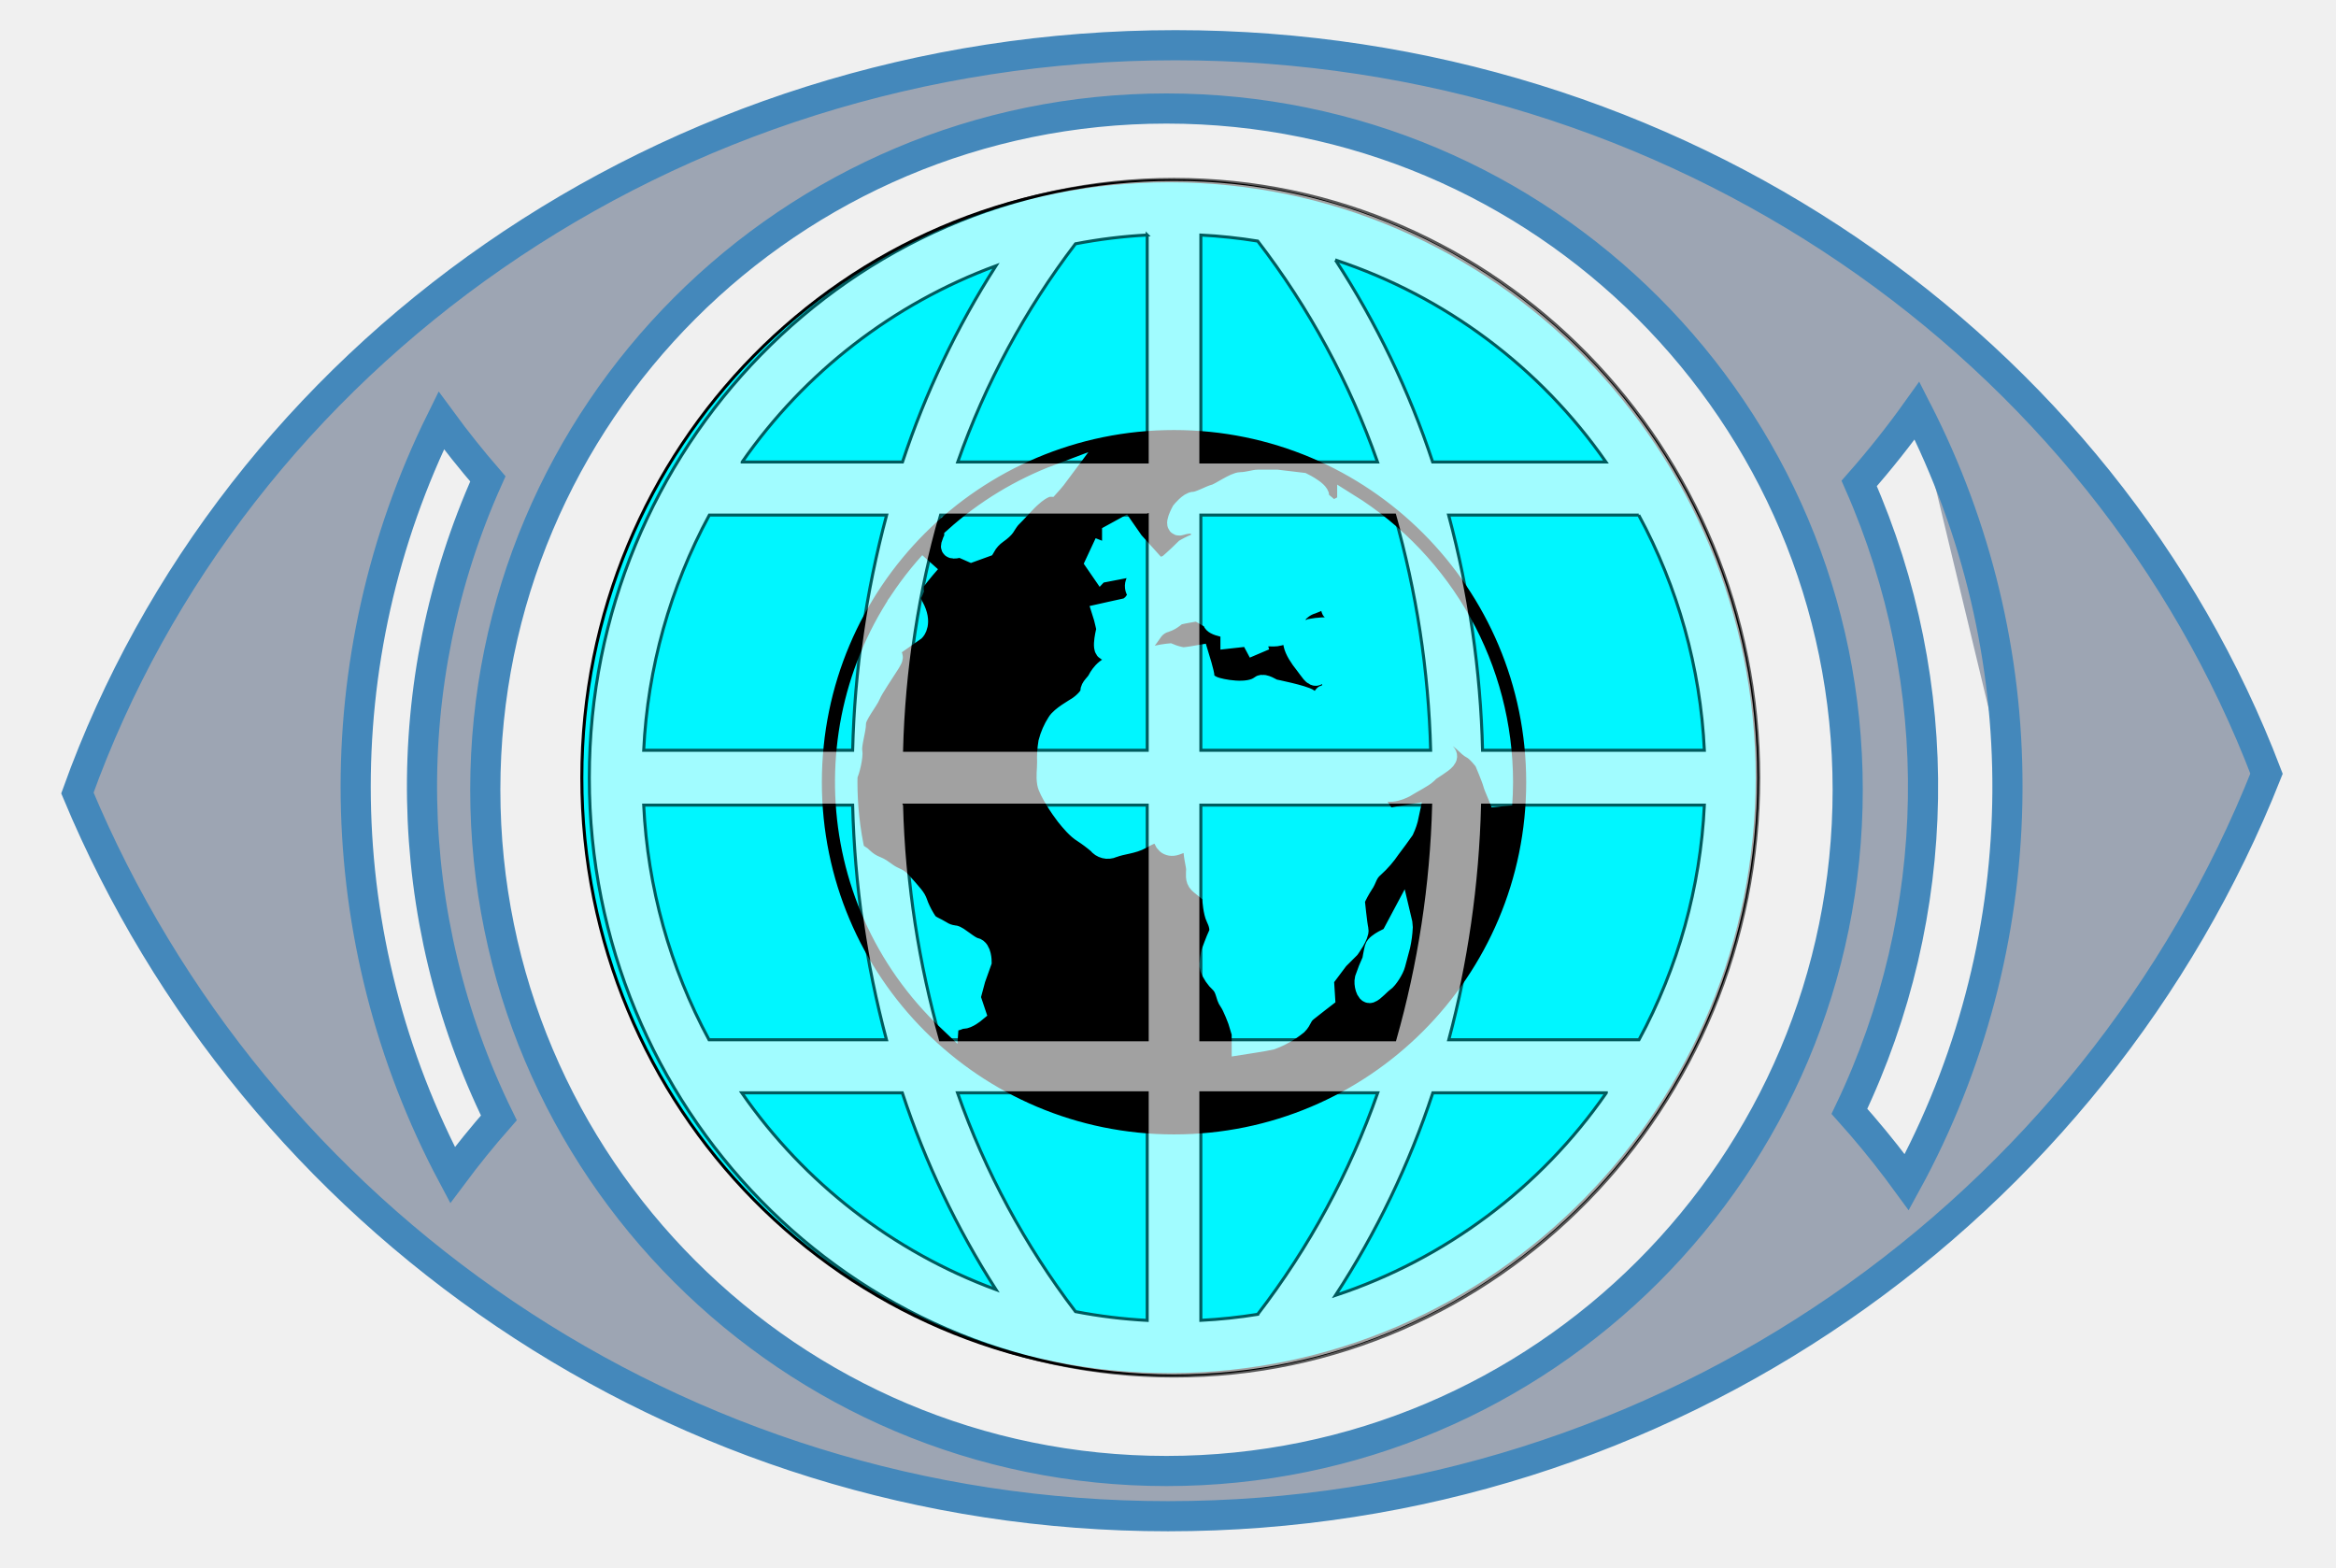
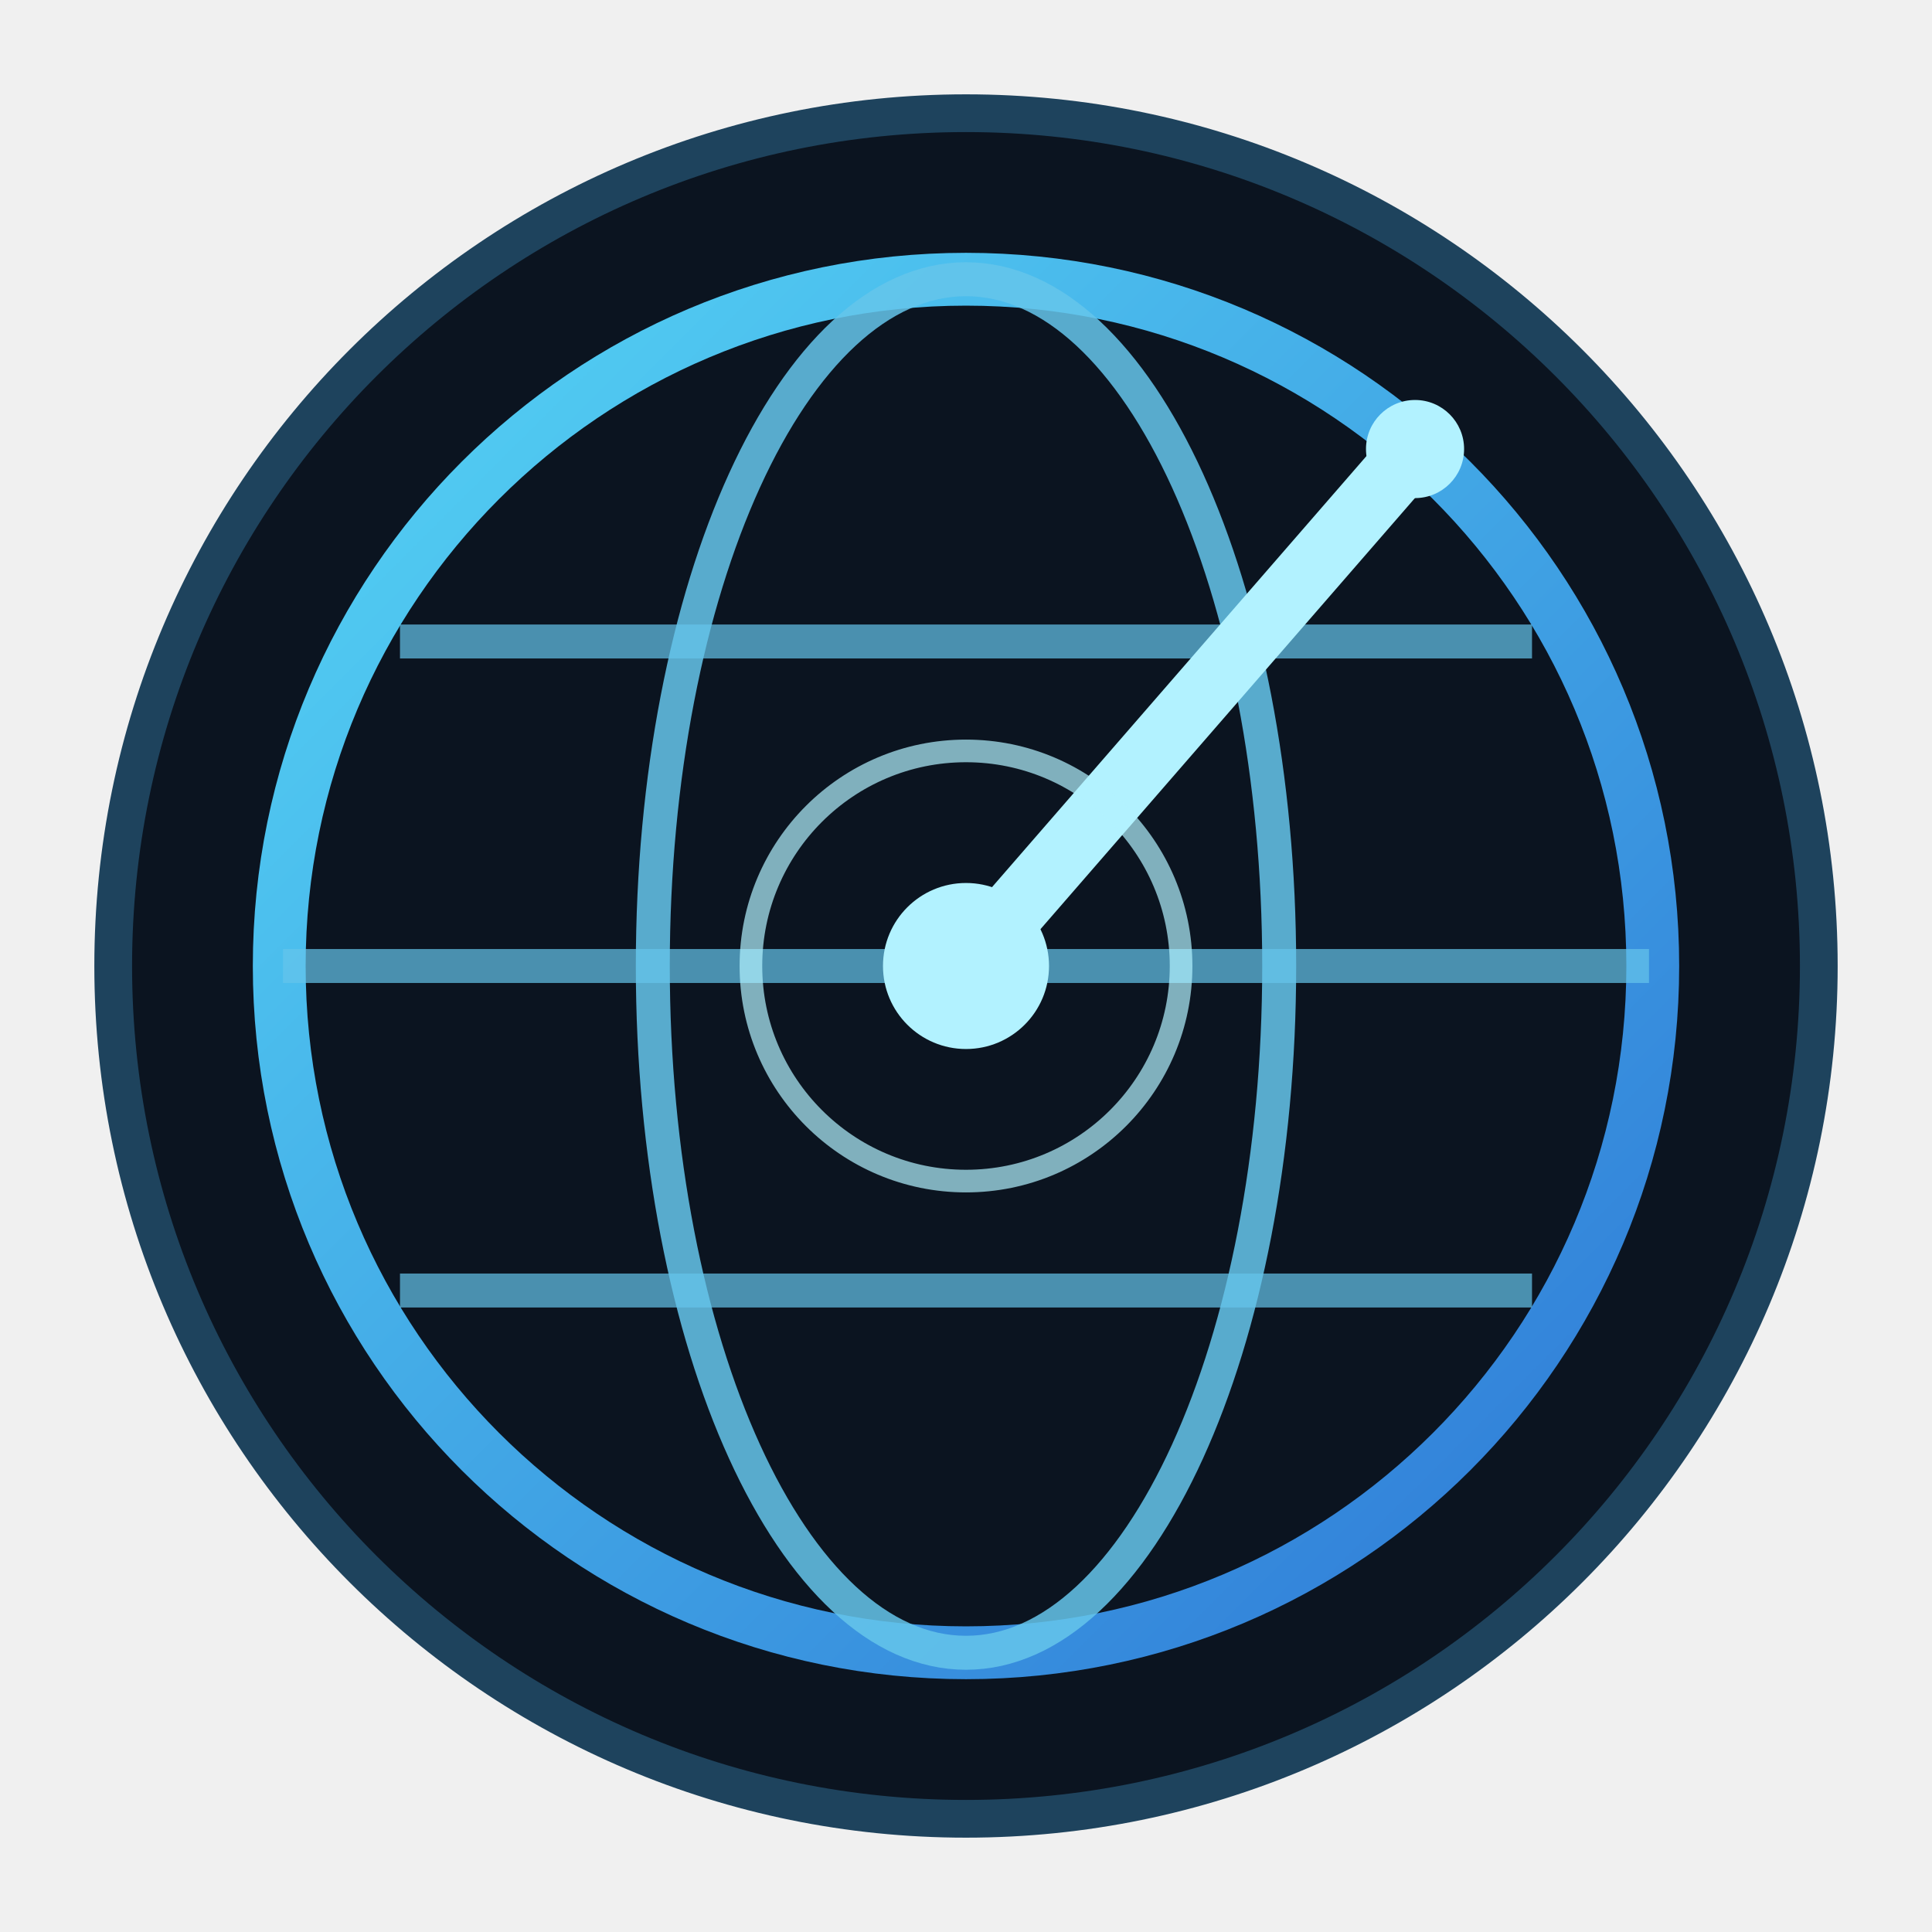
- <svg xmlns="http://www.w3.org/2000/svg" viewBox="180 120 775 520" role="img" aria-labelledby="logo-title">
+ <svg xmlns="http://www.w3.org/2000/svg" viewBox="0 0 512 512" role="img" aria-labelledby="title desc">
  <defs>
-     <style>
-       .cls-4 {
-         fill: #fff;
-       }
- 
-       .cls-2, .cls-4 {
-         stroke: #000;
-         stroke-width: 1px;
-       }
- 
-       .cls-1 {
-         fill: #4454727a;
-         stroke: #48b;
-         stroke-width: 10px;
-       }
- 
-       .cls-1, .cls-2, .cls-3, .cls-4 {
-         fill-rule: evenodd;
-       }
- 
-       .cls-2 {
-         fill: #00f6ff;
-       }
- 
-       .cls-3 {
-         stroke: #00f6ff;
-         stroke-linecap: round;
-         stroke-width: 6.99px;
-       }
- 
-       .cls-4 {
-         opacity: 0.63;
-       }
-     </style>
+     <linearGradient id="ocean" x1="0" y1="0" x2="1" y2="1">
+       <stop stop-color="#55d5f5" />
+       <stop offset="1" stop-color="#2e78d6" />
+     </linearGradient>
  </defs>
-   <path id="outer_eye" class="cls-1" d="M567.5,623c-163.183,0-303.026-99.084-361.823-239.922C257.508,238.76,401.037,135,570,135c166.451,0,308.222,100.7,361.954,241.667C874.771,520.905,733.152,623,567.5,623ZM567,156c124.816,0,226,101.184,226,226S691.816,608,567,608,341,506.816,341,382,442.184,156,567,156ZM816,256.213A272.836,272.836,0,0,1,846,381M793.574,488.677a249.545,249.545,0,0,0,3.239-208.3A303.384,303.384,0,0,0,816,256.213a274.468,274.468,0,0,1-1.516,252.475q-0.927,1.758-1.88,3.5-1.632-2.238-3.306-4.446Q801.826,497.884,793.574,488.677ZM345.5,490.85q-8.055,9.164-15.37,18.966a274.353,274.353,0,0,1-3.748-250.343q7.347,10.012,15.469,19.393A249.512,249.512,0,0,0,345.5,490.85Z" />
-   <path id="inner_eye" class="cls-2" d="M568,179.985c107.678,0,194.968,88.655,194.968,198.015S675.678,576.015,568,576.015,373.032,487.36,373.032,378,460.322,179.985,568,179.985Z" />
-   <path id="globe" class="cls-3" d="M569.5,499.831A120.331,120.331,0,1,1,689.831,379.5,120.33,120.33,0,0,1,569.5,499.831Zm65.1-50.585c1.225-.4,3.268-2.858,4.492-3.677s3.268-4.083,3.675-5.717,1.227-4.495,1.634-6.126a36.015,36.015,0,0,0,.818-6.135,14.639,14.639,0,0,0-.407-2.855l-3.266,6.127s-4.9,2.04-5.315,3.674-0.817,4.088-.817,4.088a61.248,61.248,0,0,0-2.45,6.133C632.554,446.388,633.372,449.66,634.6,449.246ZM461.011,377.072c0.72-1.105,1.928-6.276,1.6-7.894-0.411-2.037,1.225-6.94,1.225-9.392s4.083-7.358,4.9-9.4,4.491-7.349,6.535-10.623-0.4-2.038-2.449-.809,1.225-3.274,2.449-4.086,8.172-5.72,8.172-5.72,2.449-2.454-.409-7.762c-2.211-4.1,0-4.5,0-6.128a2.43,2.43,0,0,0-1.28-.223c2.129-2.952,4.408-5.788,6.811-8.512A108.871,108.871,0,0,0,494.612,458.6a0.454,0.454,0,0,1,.683-0.363c2.043,0.819,2.449-.4,4.085-0.4s4.086-2.043,4.086-2.043l-1.641-4.9,1.641-6.126,2.041-5.717s0-4.095-2.041-4.5-5.722-4.081-6.946-4.081a10.018,10.018,0,0,1-4.491-1.636c-1.227-.813-3.677-1.634-4.5-2.857a31.144,31.144,0,0,1-2.858-5.314c-0.816-2.039-.409-2.039-3.681-5.715s-2.452-2.863-4.9-4.093-3.265-2.443-5.308-3.263a13.378,13.378,0,0,1-4.5-2.857,4.884,4.884,0,0,0-2.711-1.519,110.041,110.041,0,0,1-2.595-23.808C460.98,378.618,461,377.84,461.011,377.072Zm35.743-78.7a13.8,13.8,0,0,0-1.051,2.589c-0.408,1.638,2.864.416,2.864,0.416L502.239,303l4.5-1.631a13.741,13.741,0,0,1,4.083-4.5c2.857-2.043,2.454-2.452,3.677-4.084s0-.006,5.314-5.732,8.167-5.718,8.167-5.718,1.915-2.1,3.244-3.895A108.986,108.986,0,0,0,496.754,298.368Zm41.024,56.1c-1.224.82-5.715,3.272-6.944,5.315a22.681,22.681,0,0,0-2.859,6.535,31.042,31.042,0,0,0-.408,6.538c0,2.854-.41,4.5,0,6.949s4.5,8.568,6.128,10.623c1.63,2.038,3.674,4.483,5.719,5.713a47.235,47.235,0,0,1,4.9,3.674,4.03,4.03,0,0,0,4.9,1.223c3.272-1.223,6.538-1.223,9.4-2.853s7.353-3.685,7.353-1.231,1.632,4.084,4.082,3.272,6.539-2.858,6.13,0S577,406.764,577,408.4s-0.4,3.265.818,4.495,4.5,3.265,4.5,4.49,0.409,5.311,1.229,6.946,1.639,4.08.823,5.724-2.434,6.123-2.434,6.123-0.779,3.676-.37,4.9a12.683,12.683,0,0,0,3.332,4.906c2.043,2.042,1.771,4.492,2.994,6.124s2.993,6.539,2.993,6.539l1.236,4.088v3.677s7.966-1.231,9.591-1.64a30.673,30.673,0,0,0,8.618-4.9c1.636-1.632,1.311-2.856,3.349-4.488s5.762-4.5,5.762-4.5l-0.387-6.126,4.914-6.544,3.684-3.677s3.267-4.484,2.865-6.128c-0.413-1.628-1.231-9.8-1.231-9.8a37.972,37.972,0,0,1,2.863-5.313c1.224-1.634,1.227-3.678,3.679-5.719a33.109,33.109,0,0,0,5.306-6.126c1.229-1.634,3.681-4.9,4.5-6.127a21.871,21.871,0,0,0,1.635-4.894l-7.355,1.216c-2.45-4.082-9.392-13.073-10.621-15.112a37.04,37.04,0,0,1-2.861-7.76c-0.4-1.634-2.445-6.131-2.856-7.356s-3.27-4.908-4.088-6.128-3.675-2.043-5.309-3.268-11.843-3.27-11.843-3.27-3.129-1.991-4.088-1.226c-4.083,3.269-13.48,1.226-15.523.415s-3.269-2.041-3.269-3.272-1.835-7.143-1.835-7.143-3.985.705-5.213,0.705a20.333,20.333,0,0,1-4.442-1.276s-4.055.379-5.693,1.2a61.205,61.205,0,0,1-6.115,2.438,36.488,36.488,0,0,1-4.488.814c-3.671-1.636-6.529,2.45-7.352,4.079s-2.445,2.454-2.445,4.084S539,353.659,537.778,354.471Zm18.191-54.739-3.128-4.5-3.727,2.045V304.5l-3.839-1.5-1.715,3.674,1.685,2.452L549.114,305v4.129l8.478-1.636,3.164-2.449Zm71.15-12.676c-1.669.869-4.808,3.094-6,1.894-1.227-1.218-4.086-3.423-4.086-3.423,2.448-1.636-4.9-5.212-4.9-5.212l-8.576-1.022h-6.125c-1.227,0-3.681.825-5.723,0.825s-6.943,3.583-8.577,3.994-5.314,2.5-6.944,2.5-4.088,3.086-4.088,3.086-2.856,5.218-.4,4.4,5.717-.858,6.122.367,1.227,3.242,1.636,4.471,6.131,1.618,6.131,1.618a18.551,18.551,0,0,1,2.038-3.683c1.227-1.634,2.452-3.675,2.452-3.675s2.044,4.082,2.452,5.3-0.818,4.908-.818,4.908-4.491,2.852-5.716,2.852-8.175-6.126-8.175-6.126a25.4,25.4,0,0,0-4.489,2.043c-2.856,2.861-5.717,5.31-5.717,5.31a17.057,17.057,0,0,0-4.081,2.046c-1.629,1.222-5.138,1.487-6.117,2.854-2.039,2.863.84,4.9,0.84,4.9l-2.408,3.271-1.548,1.225-5.553,1.221-2.751.616c0.4,1.227,1.258,5.105,1.258,5.105s-1.87,6.943,0,6.943c0,0,4.276,1.64,5.5,1.64s2.625,0.4,4.265-1.227a59.861,59.861,0,0,0,5.156-6.538,8.047,8.047,0,0,1,4.49-3.267c2.454-.82,3-2.047,4.231-2.452s6.47-1.229,6.47-1.229,3.709,2.043,4.932,2.861c0.573,0.386-1.393,1.658,6.086,2.907V331.6l3.7-.411-4.207-3.264-0.44-.1-4.778-4.8-0.419-3.672s4.861,2.862,6.493,3.672a43.671,43.671,0,0,1,4.81,3.272l1.783,5.719,2.4,4.5s-1.87-5.722,0-5.722c0,0,5.158.405,6.381,0a36.253,36.253,0,0,0,5.237-1.632c1.636-.815-0.648-3.68.986-5.721a10.385,10.385,0,0,1,4.981-3.27c1.23-.405,5.35-2.447,5.35-2.447l4.522,0.82c-2.041,1.627-4.486,4.077-2.85,3.676s5.313,1.63,6.949,2.855,0.413,4.087.413,4.087-4.5-.411-7.355-0.815a29.263,29.263,0,0,0-7.351.4l-3.677,2.043s-2.454.816-2.045,2.861,2.045,4.5,3.679,6.535,2.858,4.5,4.085,3.675,5.309-3.265,5.309-3.265a12.784,12.784,0,0,0-.409,4.9,30.6,30.6,0,0,1,.409,4.9s-4.082,0-2.861.822,2.967,3.905,3.681,4.9c4.083,5.717,12.664,18.383,13.482,20.015s0.44,4.126,1.631,5.31c2.454,2.45,7.352,0,8.578-.817s5.311-2.863,6.536-4.082,0.818-.822,3.272-2.454,4.079-2.856,2.859-4.085-3.68-5.725-3.68-5.725c-3.676.825-7.351-1.222-7.351-2.445s-3.269-6.124-3.269-6.124,0.407-.82,3.269.809,5.306,4.908,7.759,4.908,3.678,0.819,6.537,2.453,4.085,3.672,5.719,4.492,4.086,4.086,4.086,4.086,2.447,5.715,2.859,7.358c0.358,1.421,2.277,5.345,2.754,7.132,0.166-2.461.281-4.937,0.281-7.44A108.8,108.8,0,0,0,627.119,287.056ZM548.884,304.5l0.333,0.133-0.333.365v-0.5Z" />
-   <path id="globe_cage" class="cls-4" d="M569.5,576.491c-106.968,0-193.988-89.044-193.988-198.491S462.532,179.509,569.5,179.509,763.488,268.553,763.488,378,676.468,576.491,569.5,576.491ZM578.4,368.9h76.237a314.2,314.2,0,0,0-11.945-78.026H578.4V368.9ZM654.634,387.1H578.4V464.94h64.345A314.251,314.251,0,0,0,654.634,387.1Zm90.813,0H671.861a333.4,333.4,0,0,1-11.206,77.836h63.112A182.117,182.117,0,0,0,745.447,387.1Zm-32.528,95.444H655.363a288.421,288.421,0,0,1-32.3,67.191A177.214,177.214,0,0,0,712.919,482.548Zm-115.67,73.48a263.416,263.416,0,0,0,39.828-73.48H578.4v75.476A173.846,173.846,0,0,0,597.249,556.028ZM560.6,558.036V482.548H497.674a263.837,263.837,0,0,0,39.135,72.575A174.279,174.279,0,0,0,560.6,558.036ZM510.434,547.83a289.038,289.038,0,0,1-31.078-65.282H426.1A177.5,177.5,0,0,0,510.434,547.83Zm-95.208-82.89H474.1A333.353,333.353,0,0,1,462.878,387.1H393.555A182.127,182.127,0,0,0,415.226,464.94ZM393.555,368.9h69.323a333.4,333.4,0,0,1,11.268-78.026H415.332A182.13,182.13,0,0,0,393.555,368.9Zm32.676-95.633h53.185a289.064,289.064,0,0,1,31-65.087A177.487,177.487,0,0,0,426.231,273.263Zm134.372-75.3a174.068,174.068,0,0,0-23.8,2.914,263.8,263.8,0,0,0-39.06,72.384H560.6v-75.3Zm0,92.905H492.051A314.088,314.088,0,0,0,480.106,368.9h80.5V290.87Zm-80.5,96.234A314.1,314.1,0,0,0,492,464.94h68.6V387.1h-80.5ZM578.4,197.977v75.286h58.612a263.412,263.412,0,0,0-39.751-73.289A174.011,174.011,0,0,0,578.4,197.977Zm44.672,8.286a288.6,288.6,0,0,1,32.231,67h57.491A177.213,177.213,0,0,0,623.069,206.263Zm100.6,84.607H660.6A333.3,333.3,0,0,1,671.861,368.9h73.586A182.129,182.129,0,0,0,723.667,290.87Z" />
+   <circle cx="256" cy="256" r="226" fill="#0b1420" stroke="#1e435d" stroke-width="10" />
+   <circle cx="256" cy="256" r="182" fill="none" stroke="url(#ocean)" stroke-width="14" />
+   <ellipse cx="256" cy="256" rx="83" ry="182" fill="none" stroke="#65c5eb" stroke-width="9" opacity=".85" />
+   <path d="M75 256h362M106 170h300M106 342h300" stroke="#65c5eb" stroke-width="9" fill="none" opacity=".7" />
+   <path d="M256 256L375 119" stroke="#b2f2ff" stroke-width="17" stroke-linecap="round" />
+   <circle cx="256" cy="256" r="22" fill="#b2f2ff" />
+   <circle cx="256" cy="256" r="57" fill="none" stroke="#b2f2ff" stroke-width="6" opacity=".7" />
+   <circle cx="375" cy="119" r="13" fill="#b2f2ff" />
</svg>
